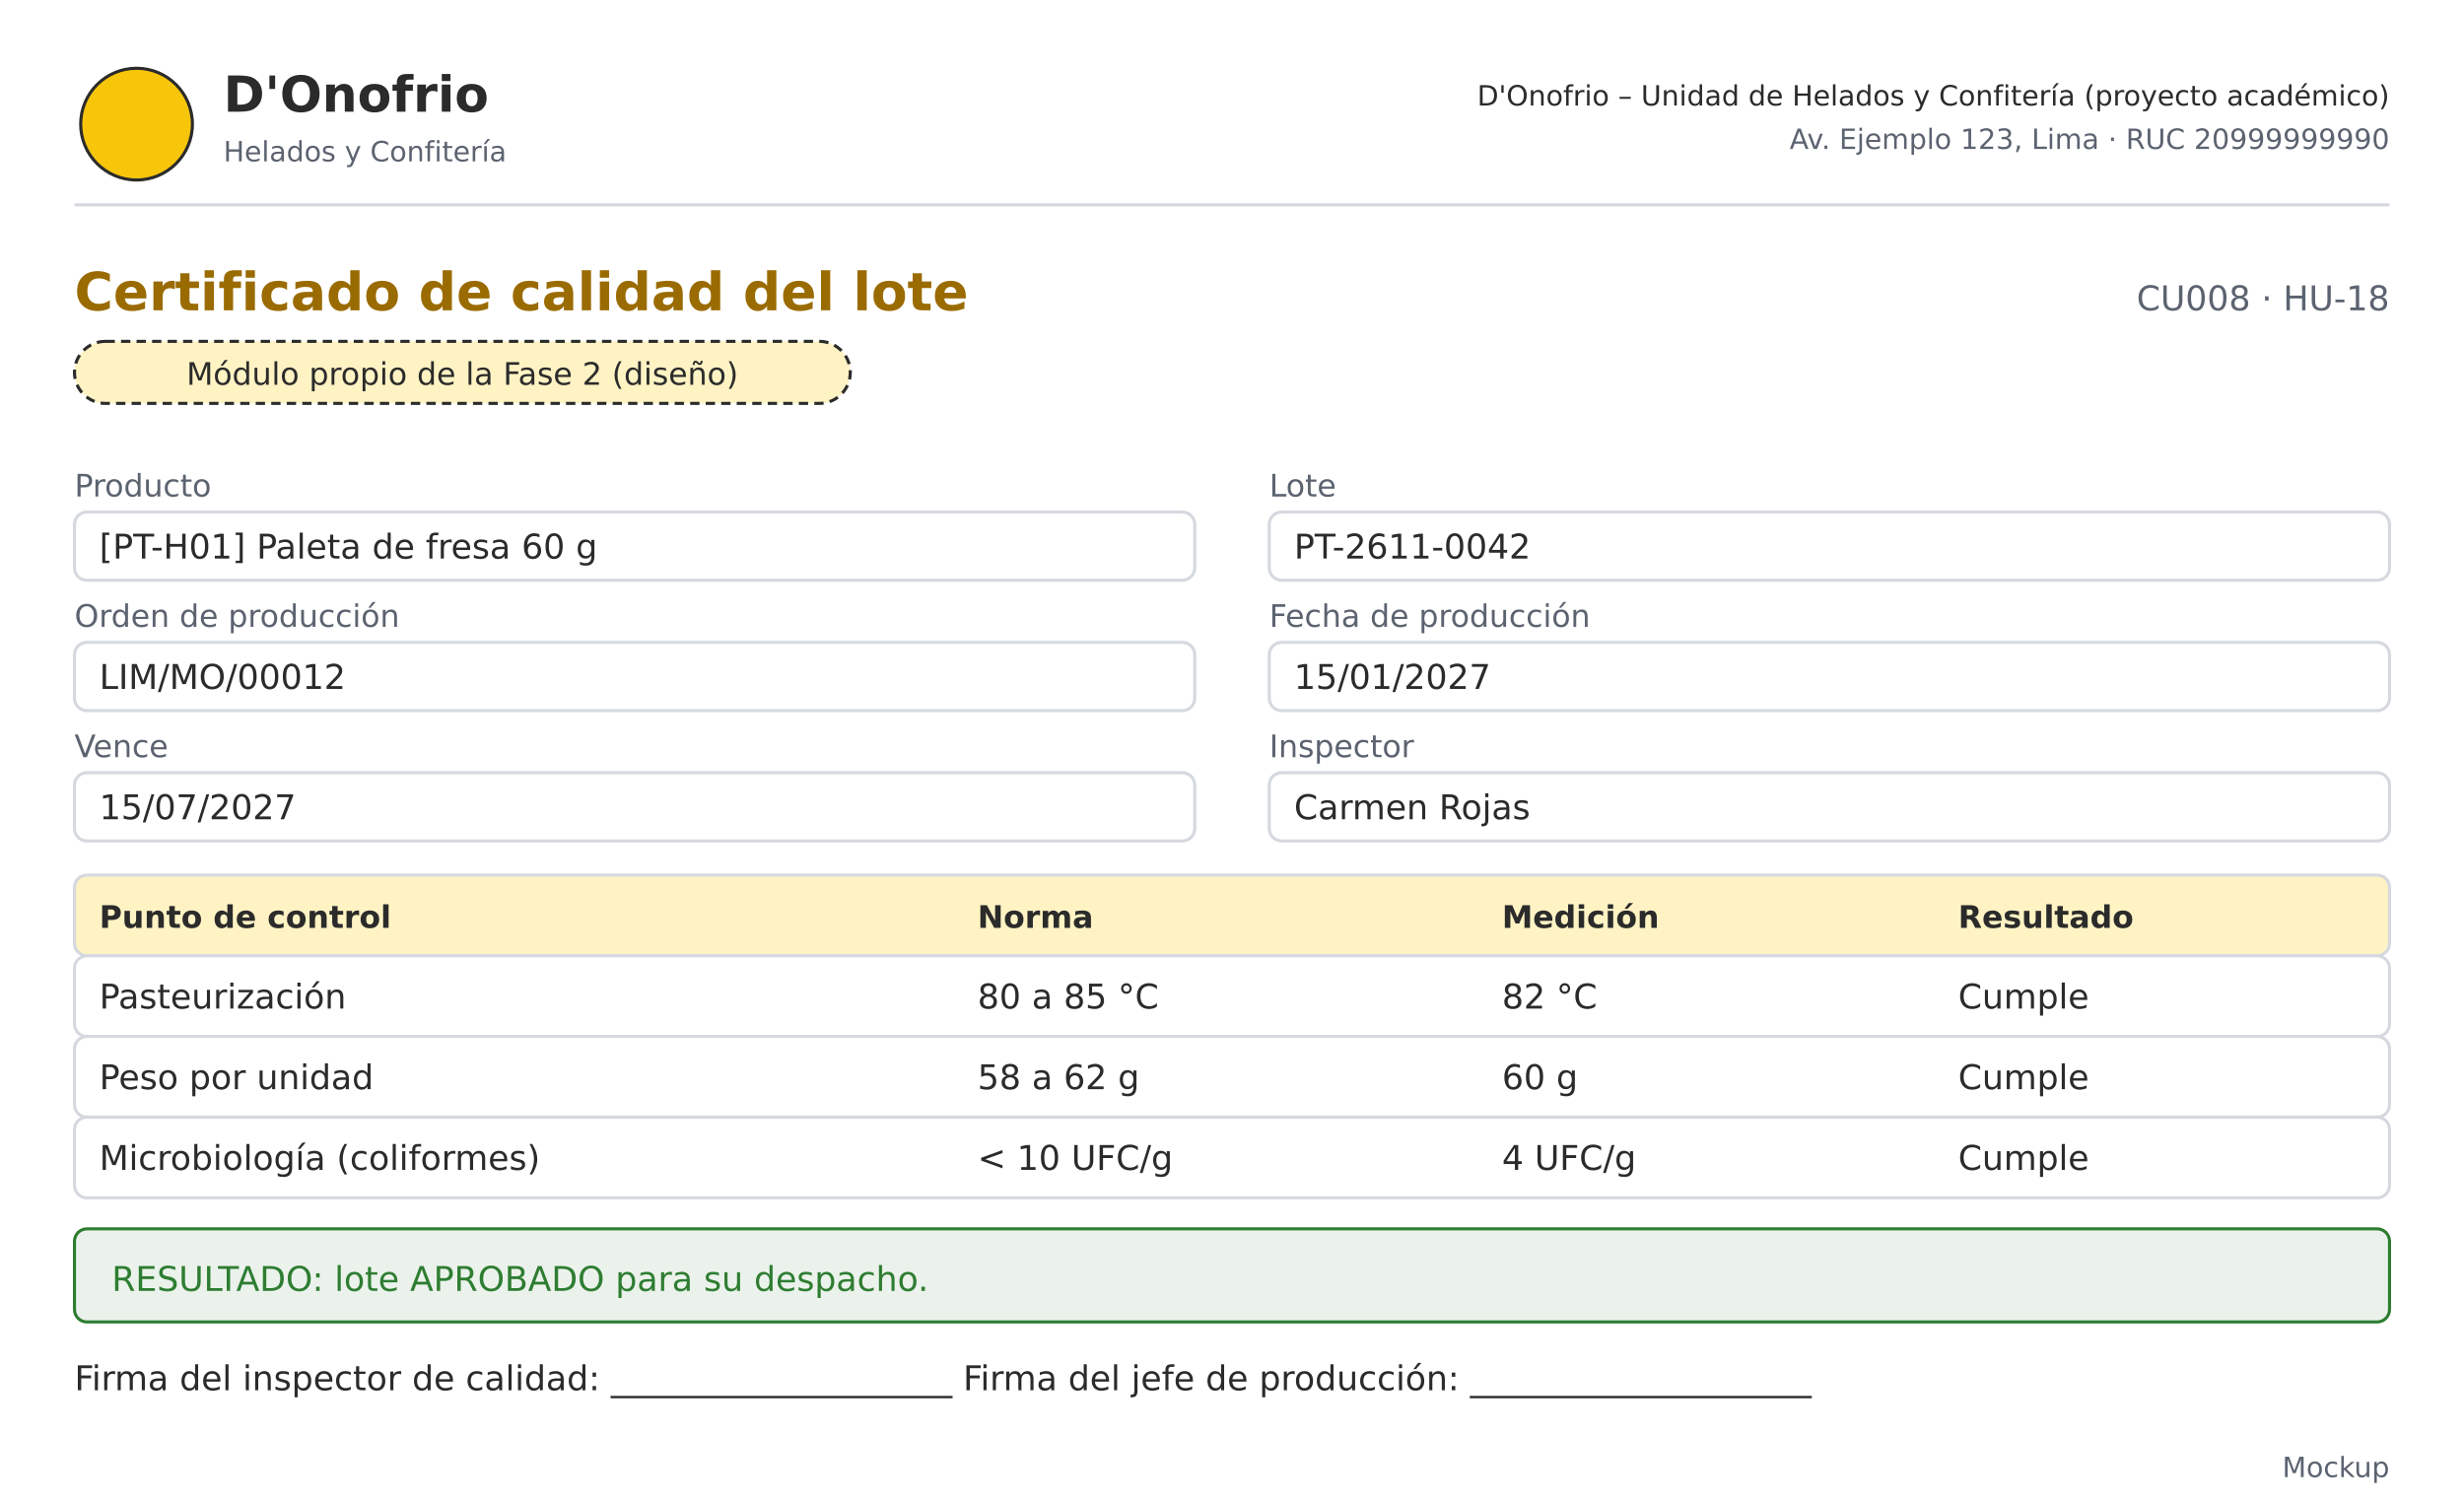
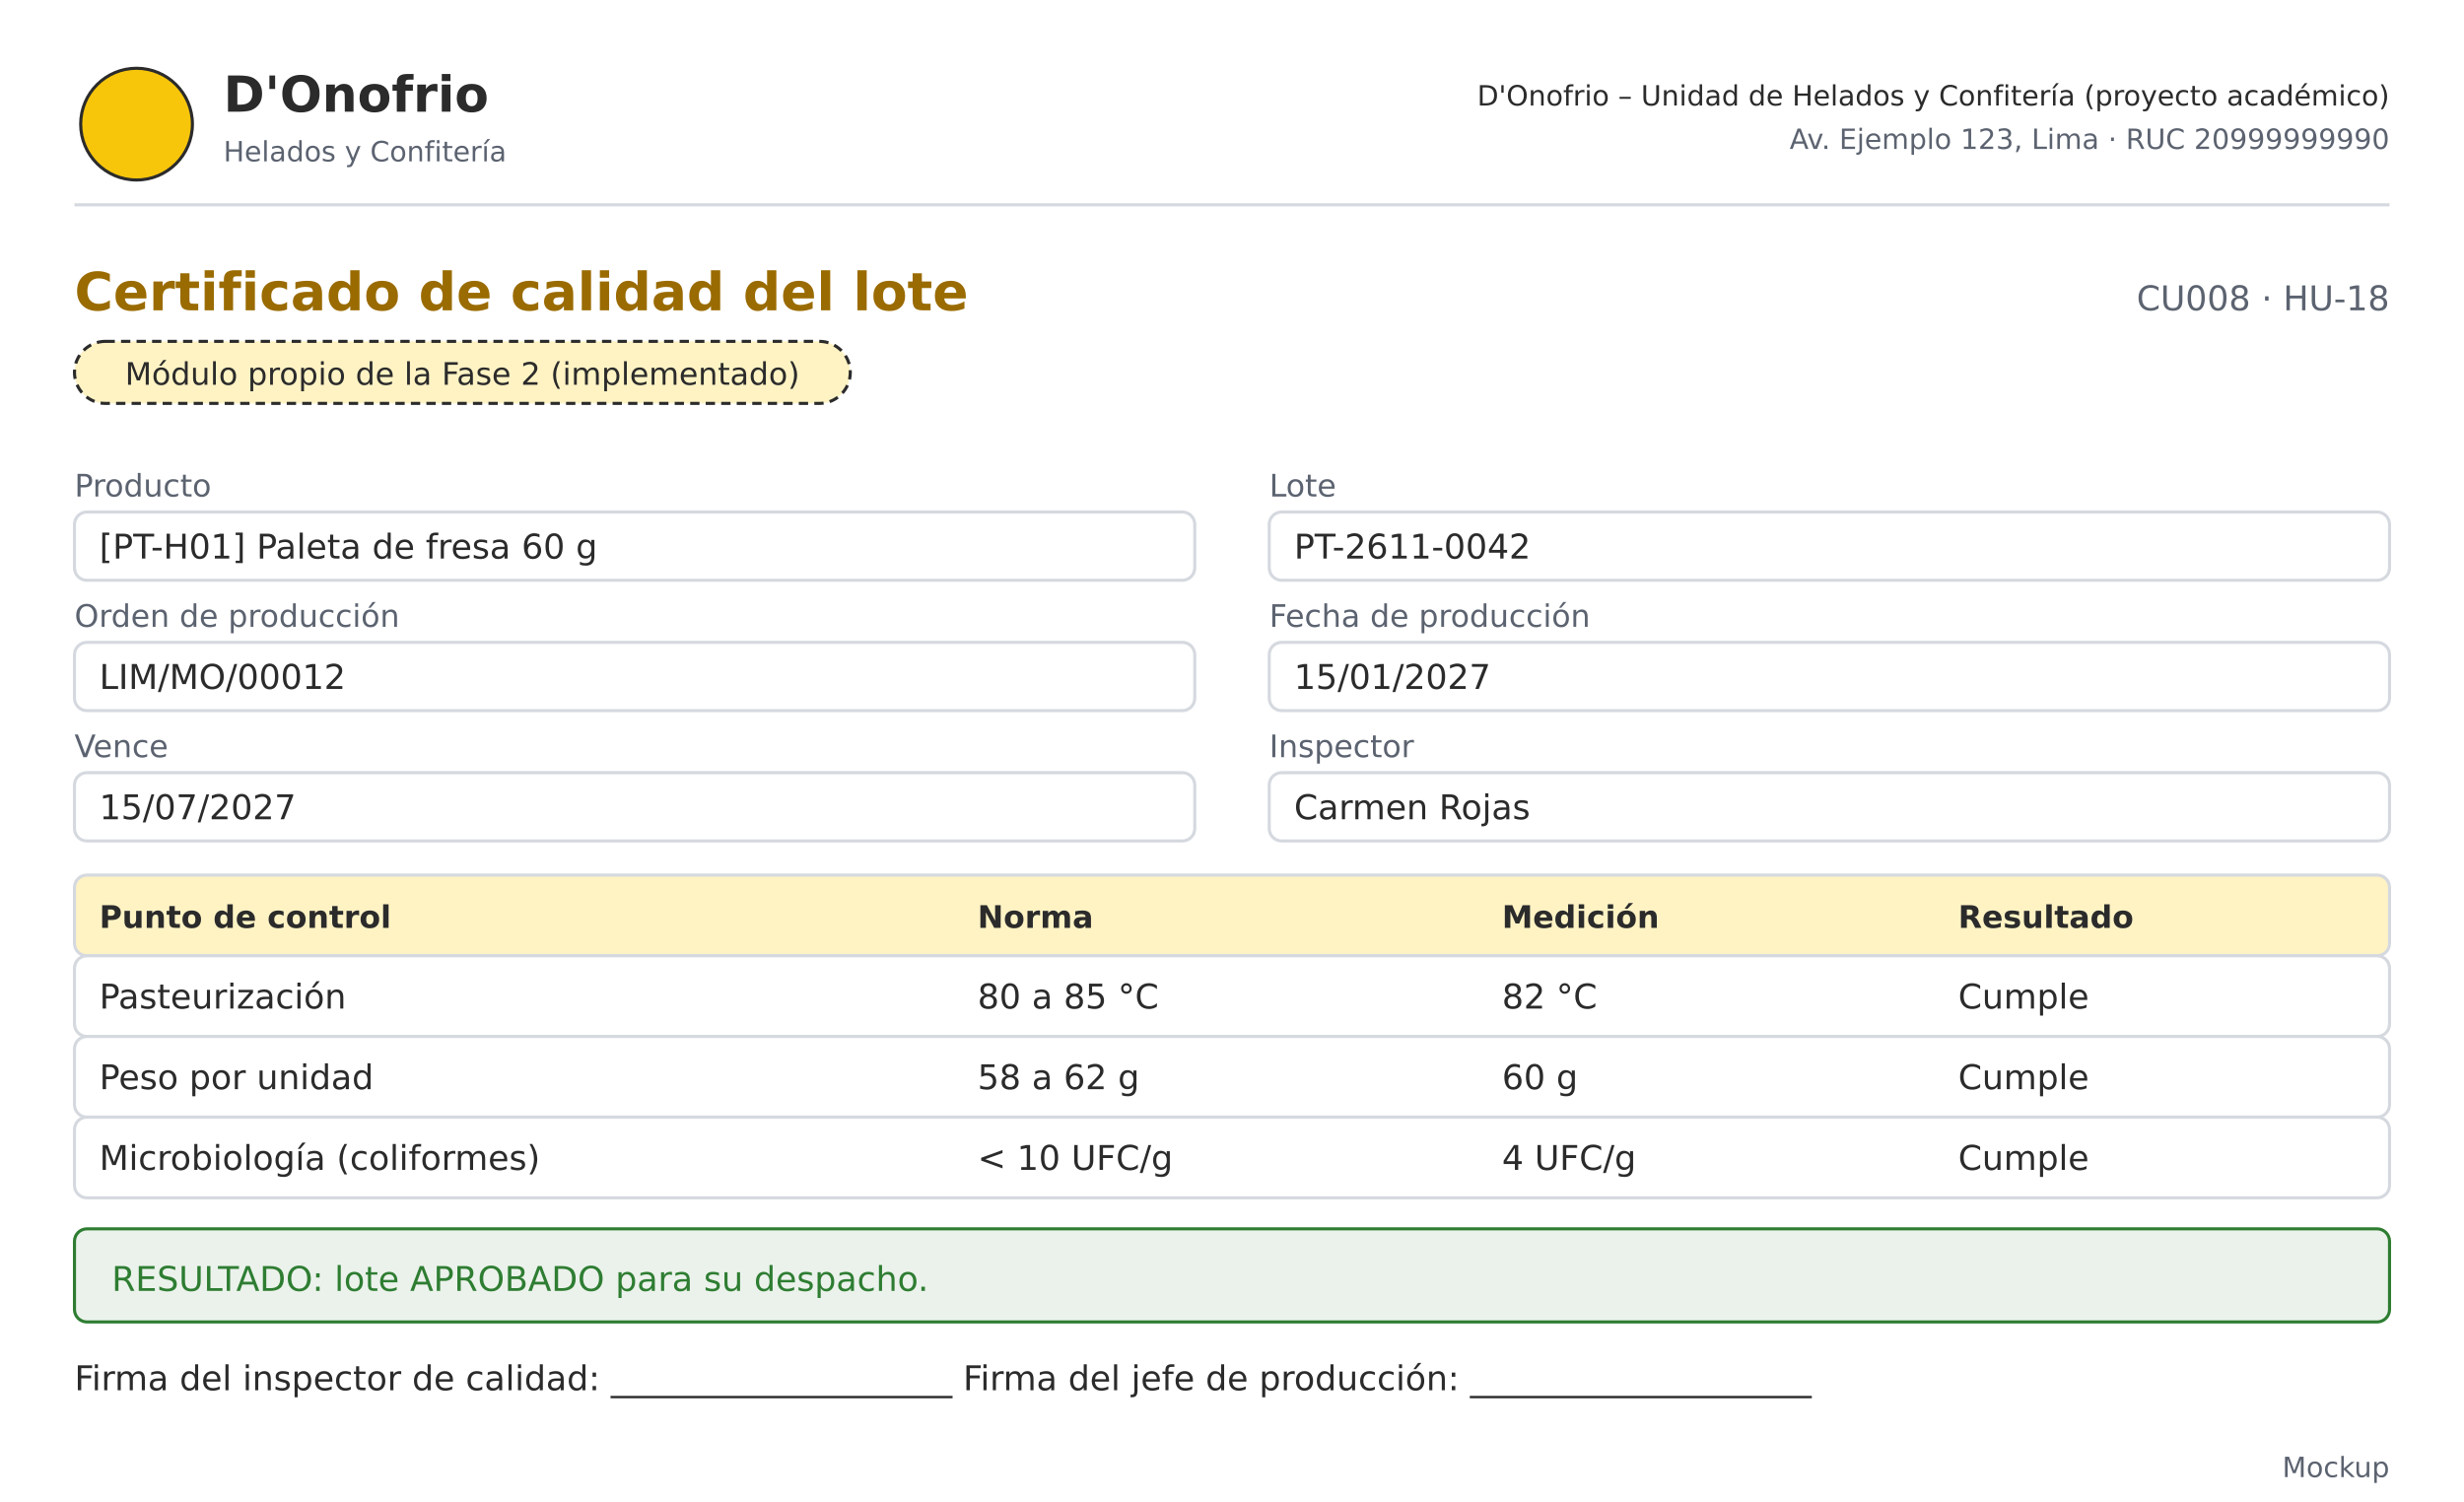
<svg xmlns="http://www.w3.org/2000/svg" width="794" height="484" viewBox="0 0 794 484" font-family="'DejaVu Sans', Arial, sans-serif">
  <rect width="794" height="484" fill="#FFFFFF" />
  <circle cx="44" cy="40" r="18" fill="#F7C60A" stroke="#2B2B2B" />
  <text x="72" y="36" font-size="16" font-weight="bold" text-anchor="start" fill="#2B2B2B">D'Onofrio</text>
  <text x="72" y="52" font-size="9" font-weight="normal" text-anchor="start" fill="#5C6370">Helados y Confitería</text>
  <text x="770" y="34" font-size="9" font-weight="normal" text-anchor="end" fill="#2B2B2B">D'Onofrio – Unidad de Helados y Confitería (proyecto académico)</text>
  <text x="770" y="48" font-size="9" font-weight="normal" text-anchor="end" fill="#5C6370">Av. Ejemplo 123, Lima · RUC 20999999990</text>
  <line x1="24" y1="66" x2="770" y2="66" stroke="#D5D9DF" />
  <text x="24" y="100" font-size="17" font-weight="bold" text-anchor="start" fill="#9A6B00">Certificado de calidad del lote</text>
  <text x="770" y="100" font-size="11" font-weight="normal" text-anchor="end" fill="#5C6370">CU008 · HU-18</text>
  <rect x="24" y="110" width="250" height="20" rx="10" fill="#FFF3C4" stroke="#2B2B2B" stroke-dasharray="3 2" />
-   <text x="149" y="124" font-size="10" font-weight="normal" text-anchor="middle" fill="#2B2B2B">Módulo propio de la Fase 2 (diseño)</text>
+   <text x="149" y="124" font-size="10" font-weight="normal" text-anchor="middle" fill="#2B2B2B">Módulo propio de la Fase 2 (implementado)</text>
  <text x="24" y="160" font-size="10" font-weight="normal" text-anchor="start" fill="#5C6370">Producto</text>
  <rect x="24" y="165" width="361" height="22" rx="4" fill="#fff" stroke="#D5D9DF" stroke-width="1" />
  <text x="32" y="180" font-size="11" font-weight="normal" text-anchor="start" fill="#2B2B2B">[PT-H01] Paleta de fresa 60 g</text>
  <text x="409" y="160" font-size="10" font-weight="normal" text-anchor="start" fill="#5C6370">Lote</text>
  <rect x="409" y="165" width="361" height="22" rx="4" fill="#fff" stroke="#D5D9DF" stroke-width="1" />
  <text x="417" y="180" font-size="11" font-weight="normal" text-anchor="start" fill="#2B2B2B">PT-2611-0042</text>
  <text x="24" y="202" font-size="10" font-weight="normal" text-anchor="start" fill="#5C6370">Orden de producción</text>
  <rect x="24" y="207" width="361" height="22" rx="4" fill="#fff" stroke="#D5D9DF" stroke-width="1" />
  <text x="32" y="222" font-size="11" font-weight="normal" text-anchor="start" fill="#2B2B2B">LIM/MO/00012</text>
  <text x="409" y="202" font-size="10" font-weight="normal" text-anchor="start" fill="#5C6370">Fecha de producción</text>
  <rect x="409" y="207" width="361" height="22" rx="4" fill="#fff" stroke="#D5D9DF" stroke-width="1" />
  <text x="417" y="222" font-size="11" font-weight="normal" text-anchor="start" fill="#2B2B2B">15/01/2027</text>
  <text x="24" y="244" font-size="10" font-weight="normal" text-anchor="start" fill="#5C6370">Vence</text>
  <rect x="24" y="249" width="361" height="22" rx="4" fill="#fff" stroke="#D5D9DF" stroke-width="1" />
  <text x="32" y="264" font-size="11" font-weight="normal" text-anchor="start" fill="#2B2B2B">15/07/2027</text>
  <text x="409" y="244" font-size="10" font-weight="normal" text-anchor="start" fill="#5C6370">Inspector</text>
  <rect x="409" y="249" width="361" height="22" rx="4" fill="#fff" stroke="#D5D9DF" stroke-width="1" />
  <text x="417" y="264" font-size="11" font-weight="normal" text-anchor="start" fill="#2B2B2B">Carmen Rojas</text>
  <rect x="24" y="282" width="746" height="26" rx="4" fill="#FFF3C4" stroke="#D5D9DF" stroke-width="1" />
  <text x="32" y="299" font-size="10" font-weight="bold" text-anchor="start" fill="#2B2B2B">Punto de control</text>
  <text x="315" y="299" font-size="10" font-weight="bold" text-anchor="start" fill="#2B2B2B">Norma</text>
  <text x="484" y="299" font-size="10" font-weight="bold" text-anchor="start" fill="#2B2B2B">Medición</text>
  <text x="631" y="299" font-size="10" font-weight="bold" text-anchor="start" fill="#2B2B2B">Resultado</text>
  <rect x="24" y="308" width="746" height="26" rx="4" fill="#fff" stroke="#D5D9DF" stroke-width="1" />
  <text x="32" y="325" font-size="11" font-weight="normal" text-anchor="start" fill="#2B2B2B">Pasteurización</text>
  <text x="315" y="325" font-size="11" font-weight="normal" text-anchor="start" fill="#2B2B2B">80 a 85 °C</text>
  <text x="484" y="325" font-size="11" font-weight="normal" text-anchor="start" fill="#2B2B2B">82 °C</text>
  <text x="631" y="325" font-size="11" font-weight="normal" text-anchor="start" fill="#2B2B2B">Cumple</text>
  <rect x="24" y="334" width="746" height="26" rx="4" fill="#fff" stroke="#D5D9DF" stroke-width="1" />
  <text x="32" y="351" font-size="11" font-weight="normal" text-anchor="start" fill="#2B2B2B">Peso por unidad</text>
  <text x="315" y="351" font-size="11" font-weight="normal" text-anchor="start" fill="#2B2B2B">58 a 62 g</text>
  <text x="484" y="351" font-size="11" font-weight="normal" text-anchor="start" fill="#2B2B2B">60 g</text>
  <text x="631" y="351" font-size="11" font-weight="normal" text-anchor="start" fill="#2B2B2B">Cumple</text>
  <rect x="24" y="360" width="746" height="26" rx="4" fill="#fff" stroke="#D5D9DF" stroke-width="1" />
  <text x="32" y="377" font-size="11" font-weight="normal" text-anchor="start" fill="#2B2B2B">Microbiología (coliformes)</text>
  <text x="315" y="377" font-size="11" font-weight="normal" text-anchor="start" fill="#2B2B2B">&lt; 10 UFC/g</text>
  <text x="484" y="377" font-size="11" font-weight="normal" text-anchor="start" fill="#2B2B2B">4 UFC/g</text>
  <text x="631" y="377" font-size="11" font-weight="normal" text-anchor="start" fill="#2B2B2B">Cumple</text>
  <rect x="24" y="396" width="746" height="30" rx="4" fill="#2E7D3218" stroke="#2E7D32" />
  <text x="36" y="416" font-size="11" font-weight="normal" text-anchor="start" fill="#2E7D32">RESULTADO: lote APROBADO para su despacho.</text>
  <text x="24" y="448" font-size="11" font-weight="normal" text-anchor="start" fill="#2B2B2B">Firma del inspector de calidad: ____________________        Firma del jefe de producción: ____________________</text>
  <text x="770" y="476" font-size="9" font-weight="normal" text-anchor="end" fill="#5C6370">Mockup</text>
</svg>
